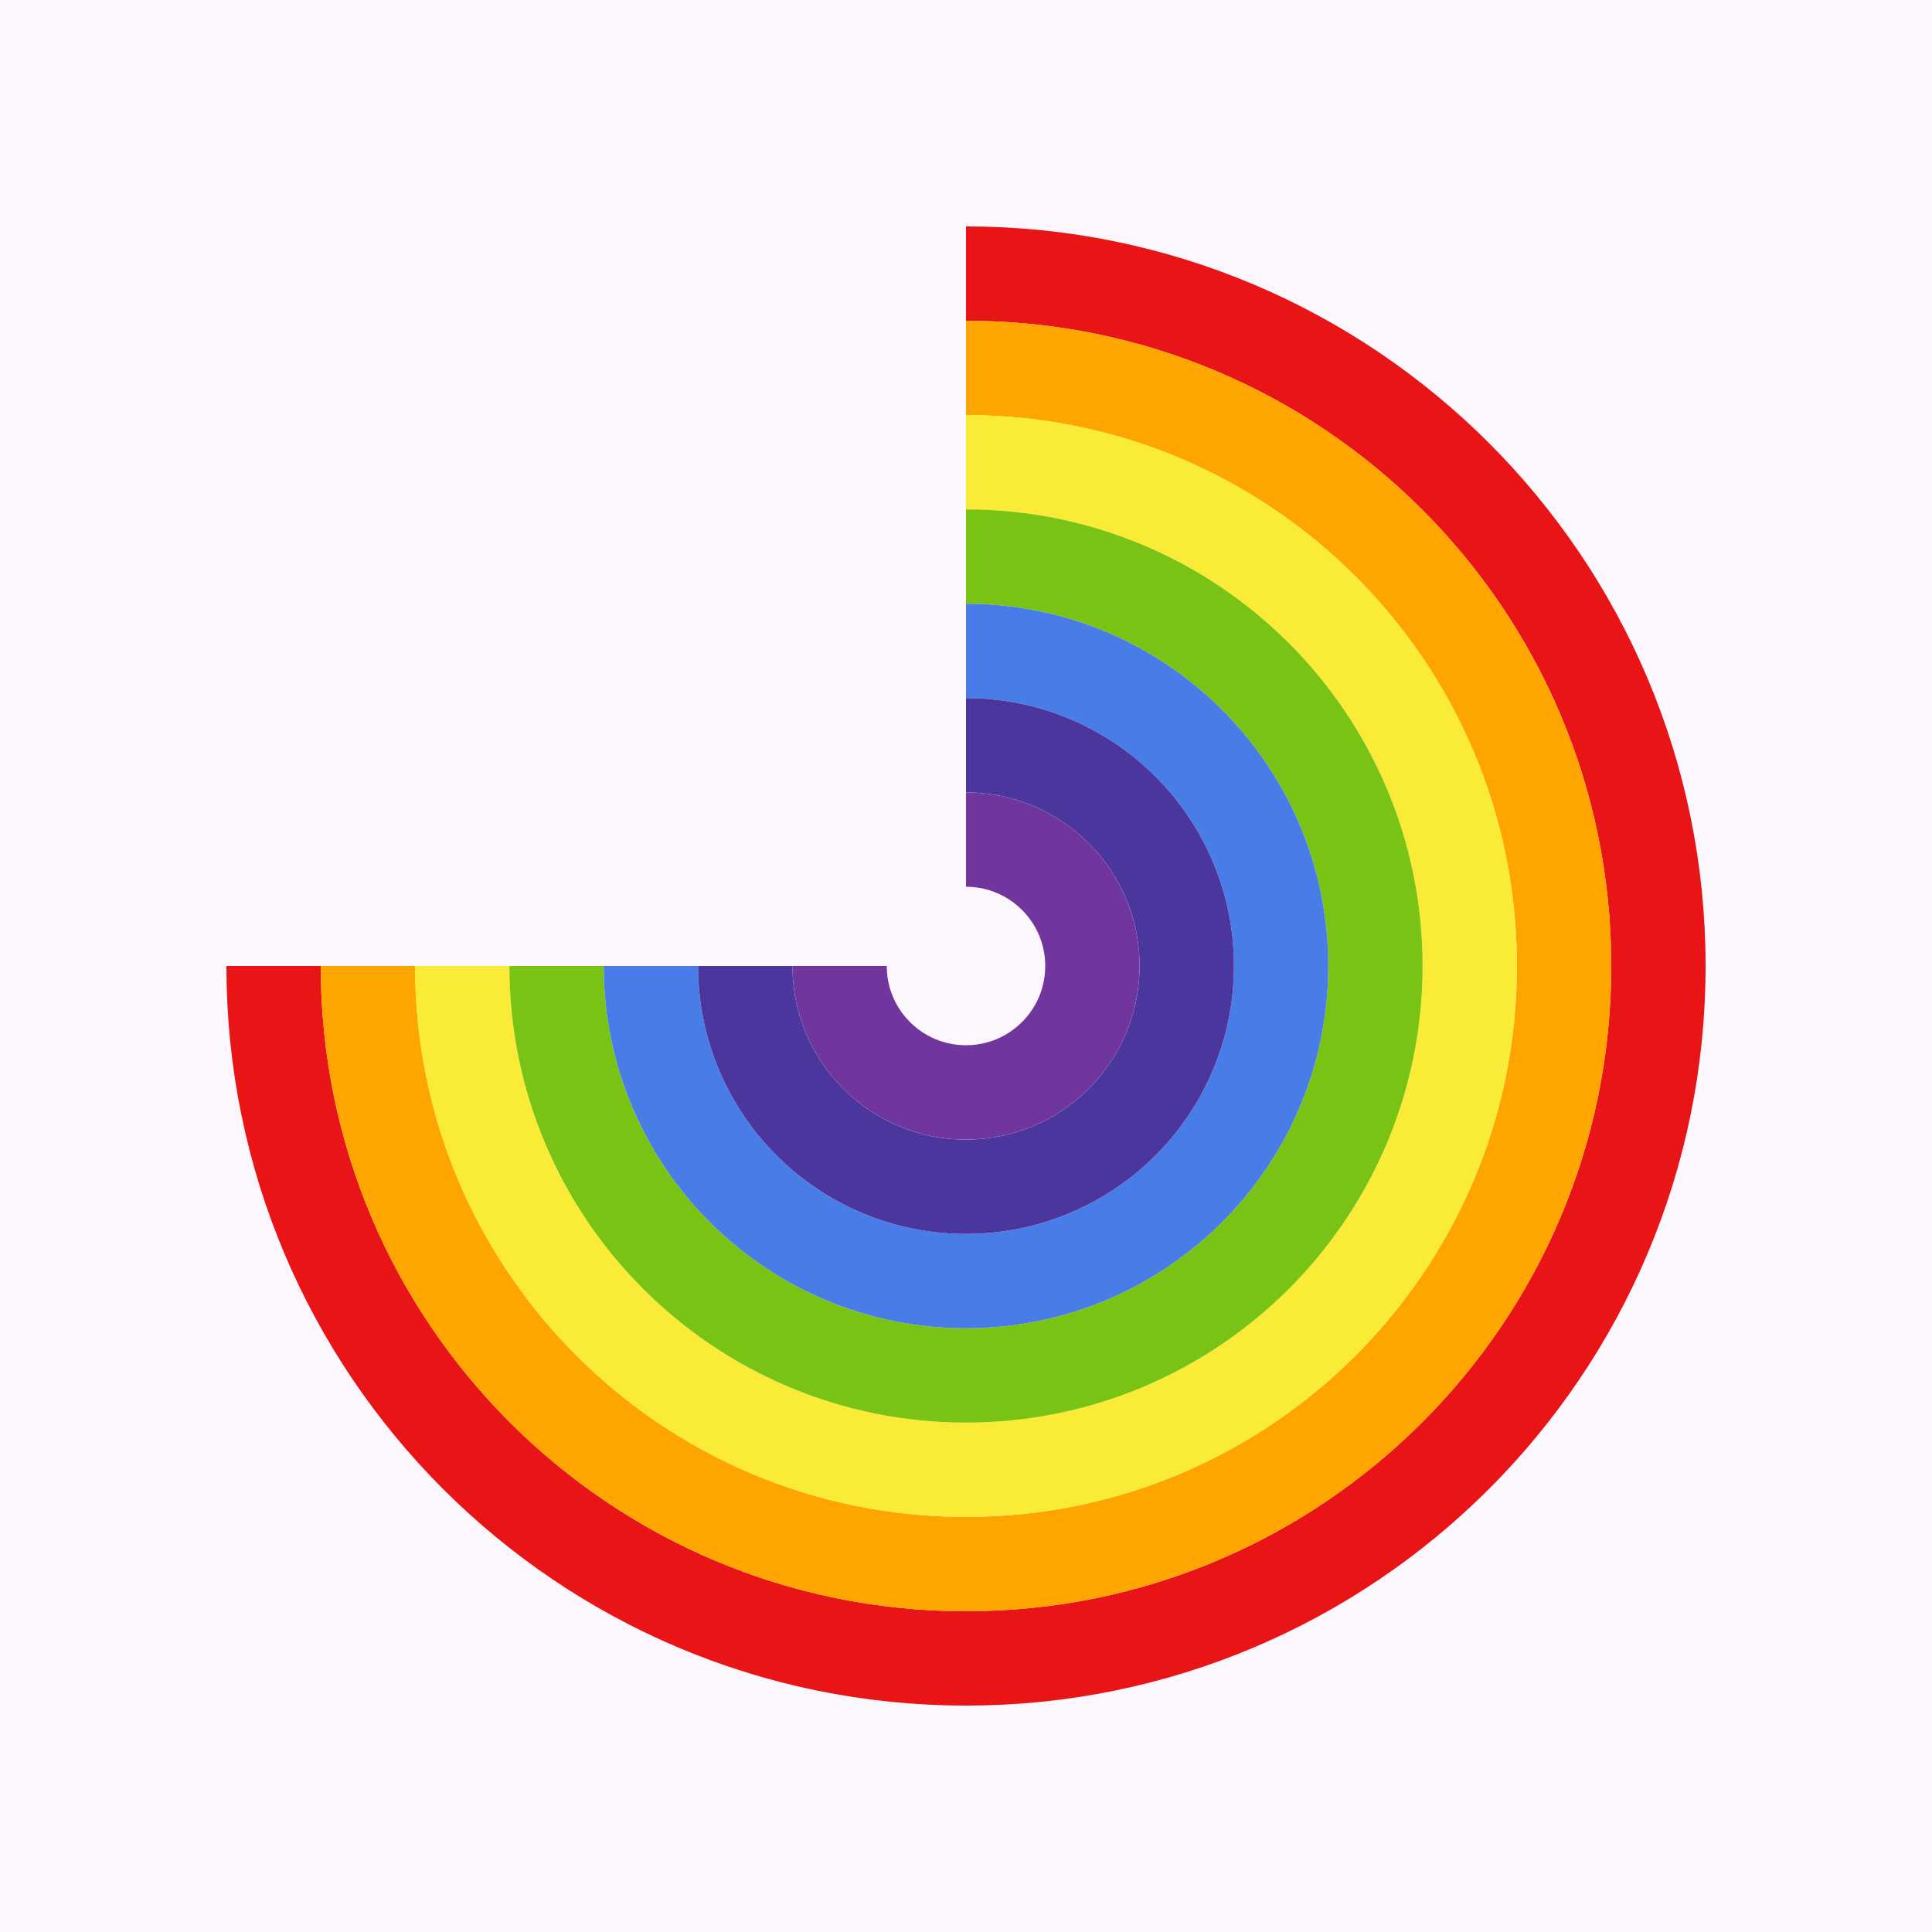
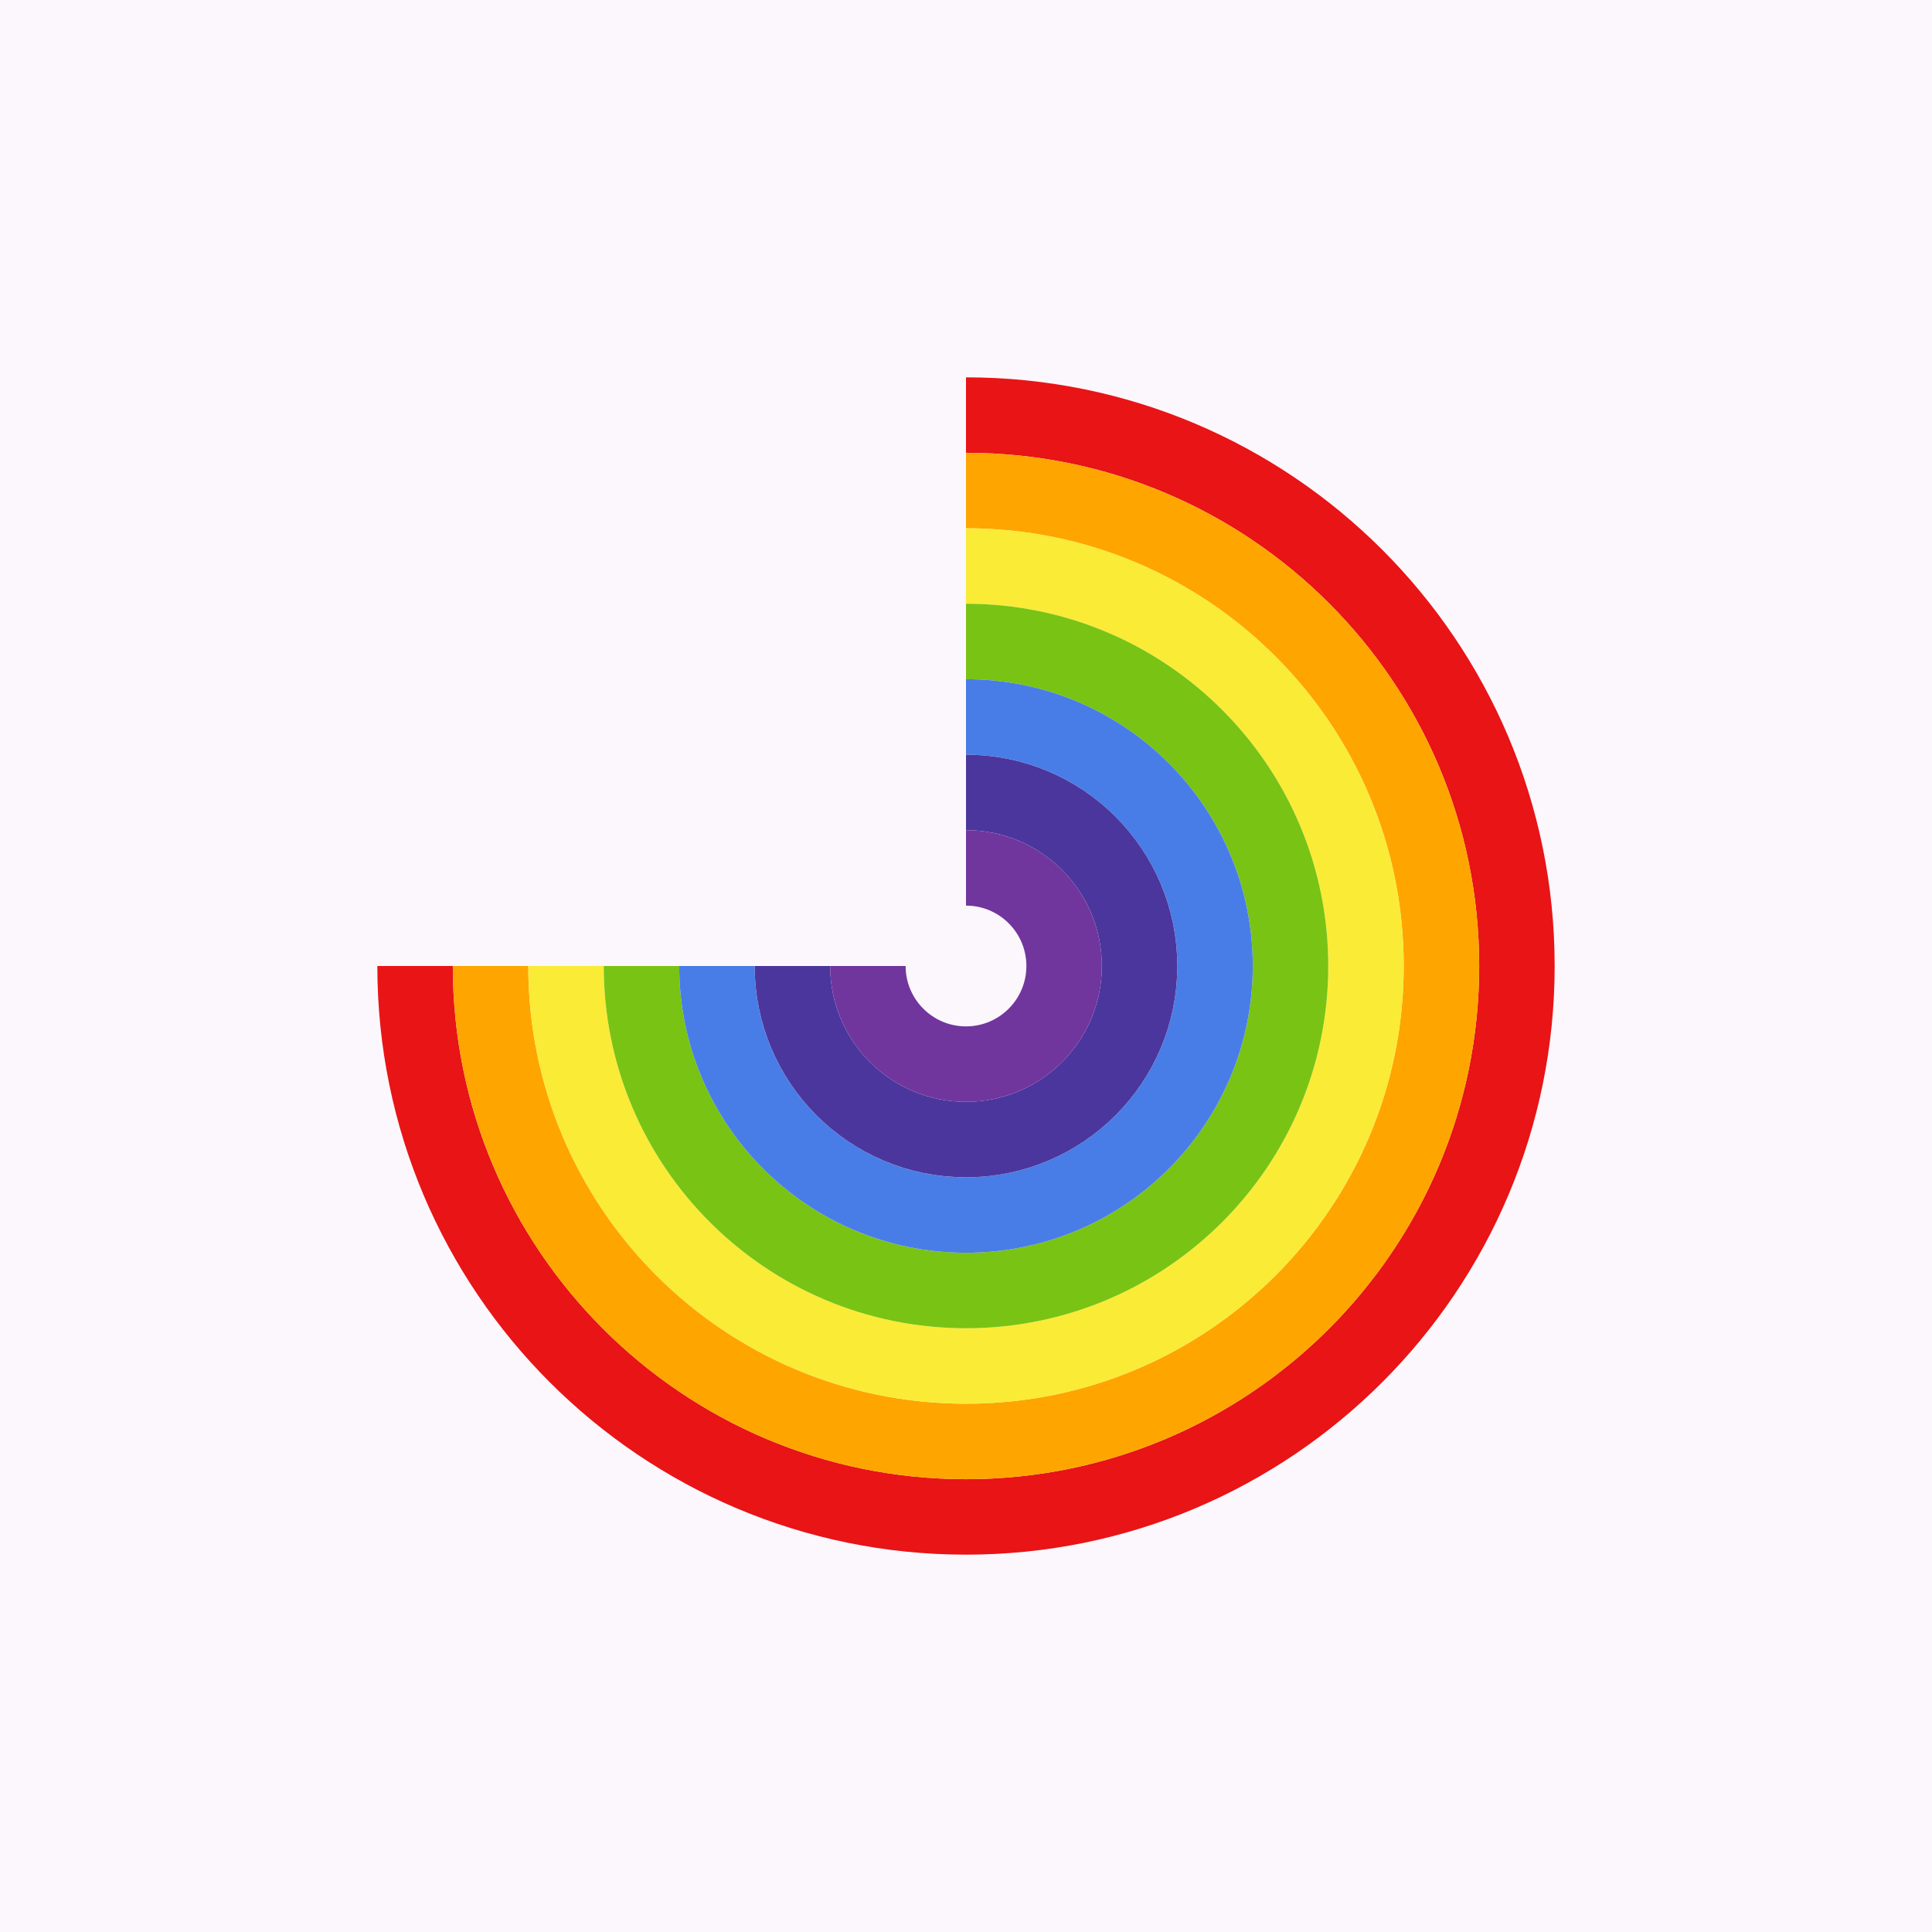
<svg xmlns="http://www.w3.org/2000/svg" width="512" height="512" viewBox="0 0 512 512">
  <rect x="0" y="0" width="512" height="512" fill="#FCF7FD" opacity="1" />
  <clipPath id="arcClip">
-     <path d="M 256,256 L 256,60 A 196,196 0 1,1 60,256 L 256,256 Z" />
+     <path d="M 256,256 L 256,100 A 156,156 0 1,1 100,256 L 256,256 Z" />
  </clipPath>
  <g clip-path="url(#arcClip)">
-     <circle cx="256" cy="256" r="183.5" fill="none" stroke="#E81416" stroke-width="25" />
-     <circle cx="256" cy="256" r="158.5" fill="none" stroke="#FFA500" stroke-width="25" />
-     <circle cx="256" cy="256" r="133.5" fill="none" stroke="#FAEB36" stroke-width="25" />
-     <circle cx="256" cy="256" r="108.5" fill="none" stroke="#79C314" stroke-width="25" />
-     <circle cx="256" cy="256" r="83.5" fill="none" stroke="#487DE7" stroke-width="25" />
-     <circle cx="256" cy="256" r="58.5" fill="none" stroke="#4B369D" stroke-width="25" />
-     <circle cx="256" cy="256" r="33.5" fill="none" stroke="#70369D" stroke-width="25" />
+     <circle cx="256" cy="256" r="146" fill="none" stroke="#e81416" stroke-width="20" />
+     <circle cx="256" cy="256" r="126" fill="none" stroke="#ffa500" stroke-width="20" />
+     <circle cx="256" cy="256" r="106" fill="none" stroke="#faeb36" stroke-width="20" />
+     <circle cx="256" cy="256" r="86" fill="none" stroke="#79c314" stroke-width="20" />
+     <circle cx="256" cy="256" r="66" fill="none" stroke="#487de7" stroke-width="20" />
+     <circle cx="256" cy="256" r="46" fill="none" stroke="#4b369d" stroke-width="20" />
+     <circle cx="256" cy="256" r="26" fill="none" stroke="#70369d" stroke-width="20" />
  </g>
</svg>
